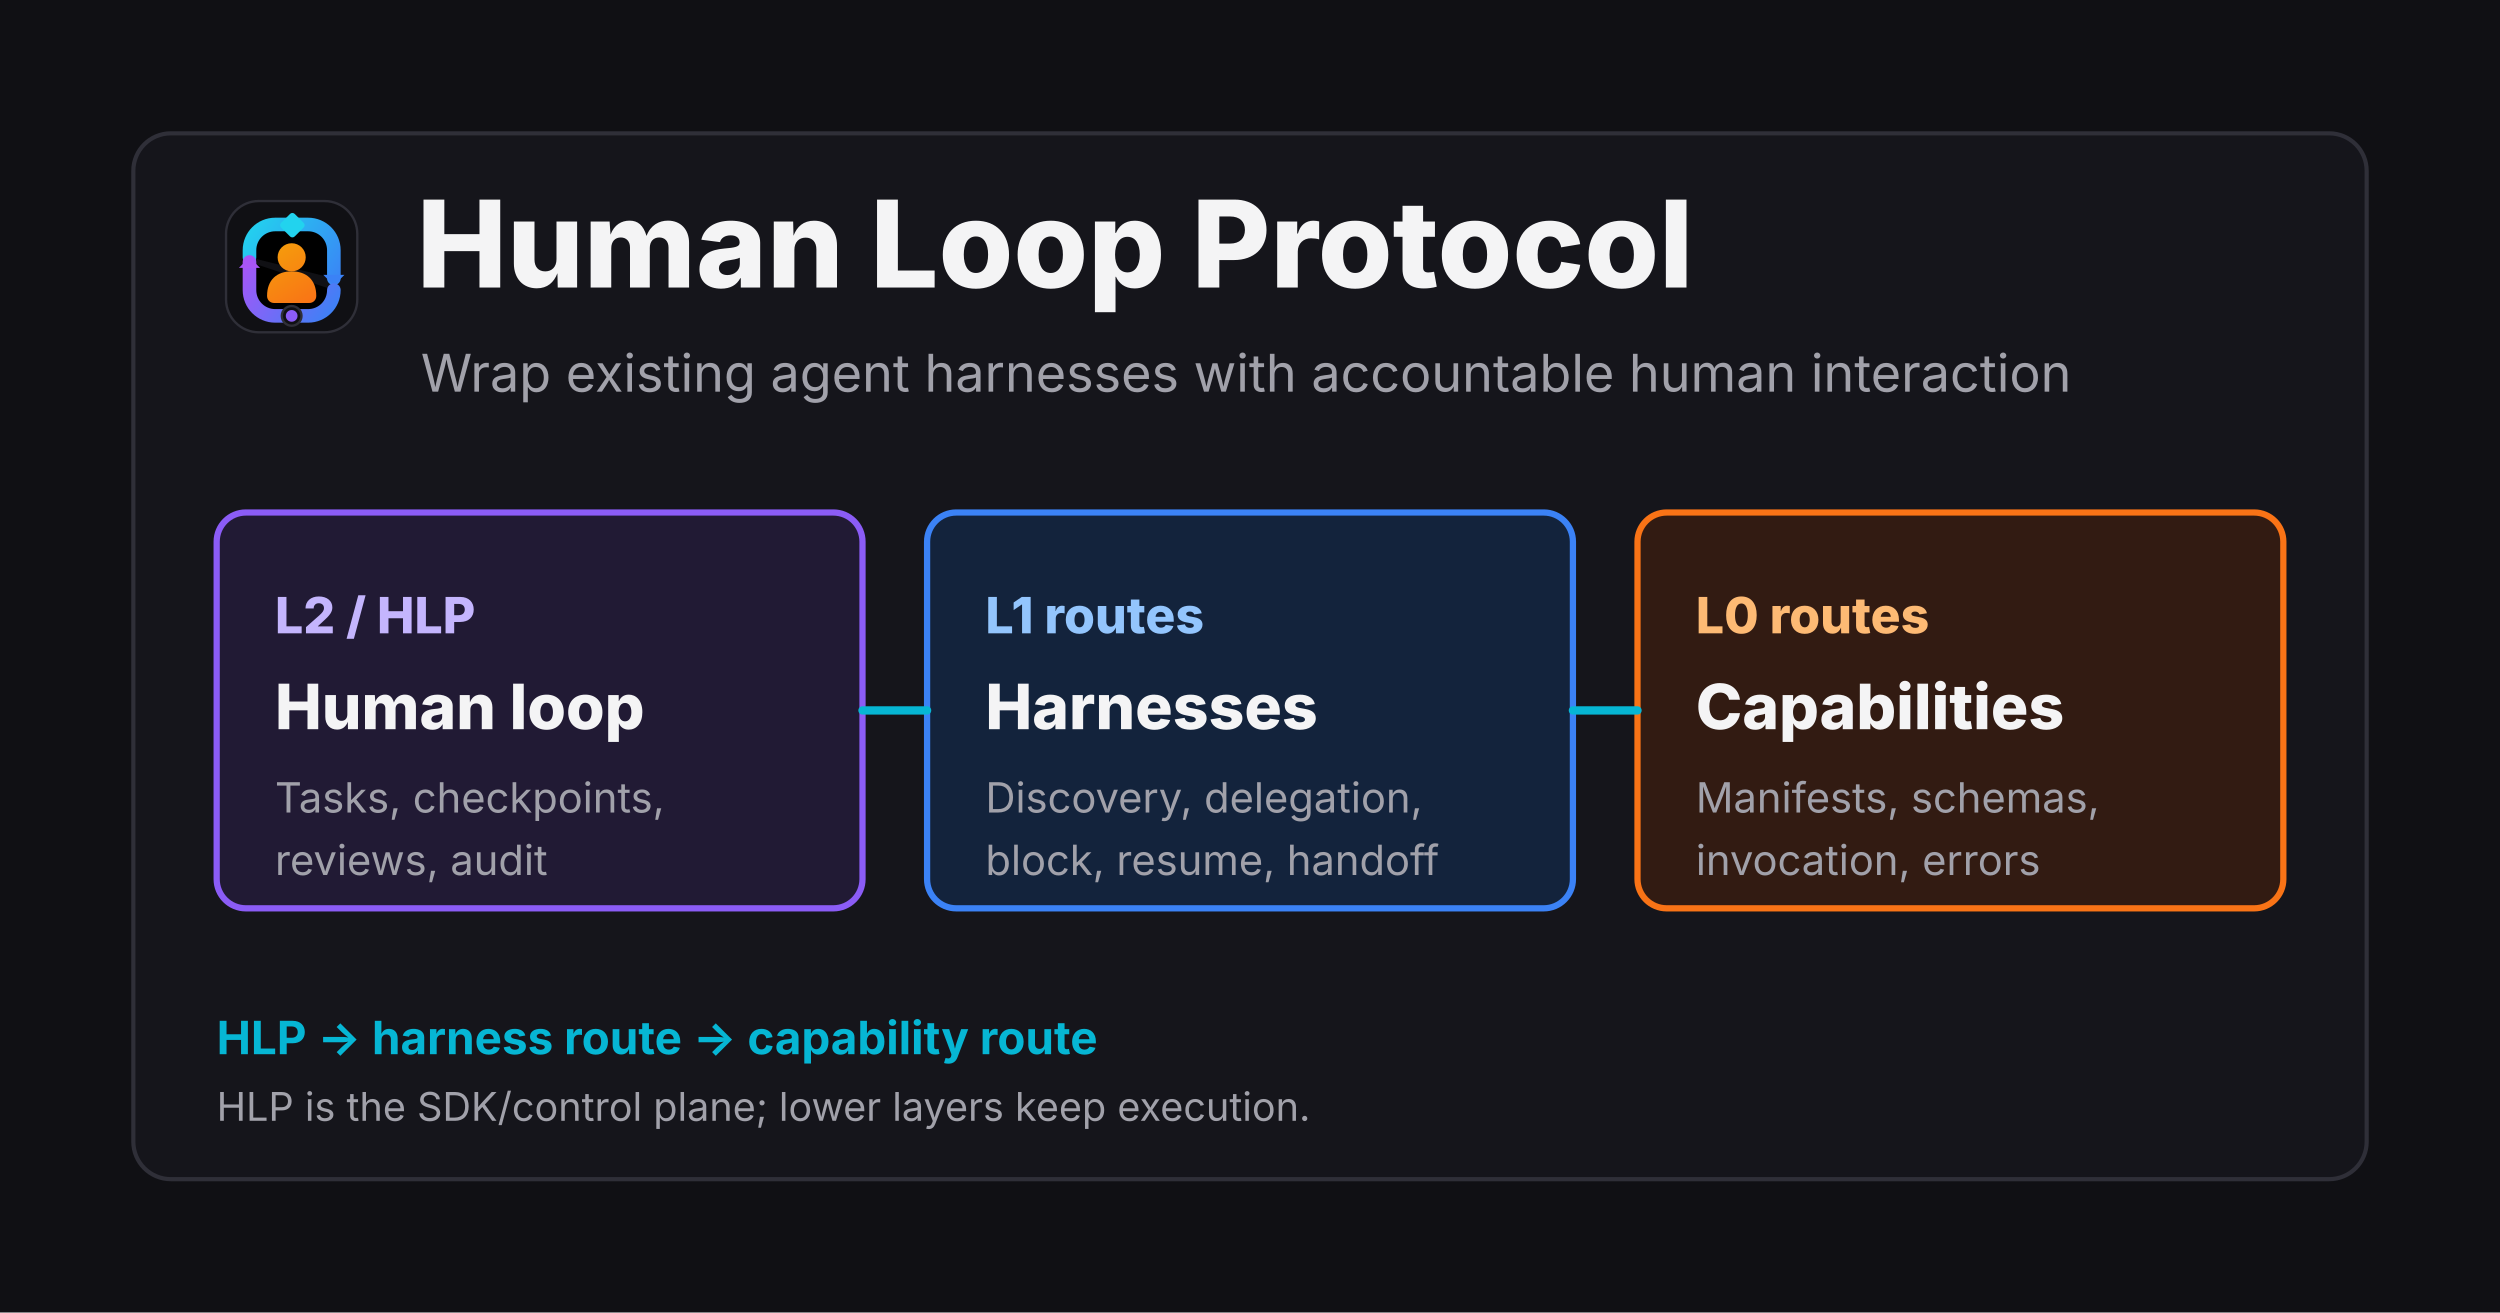
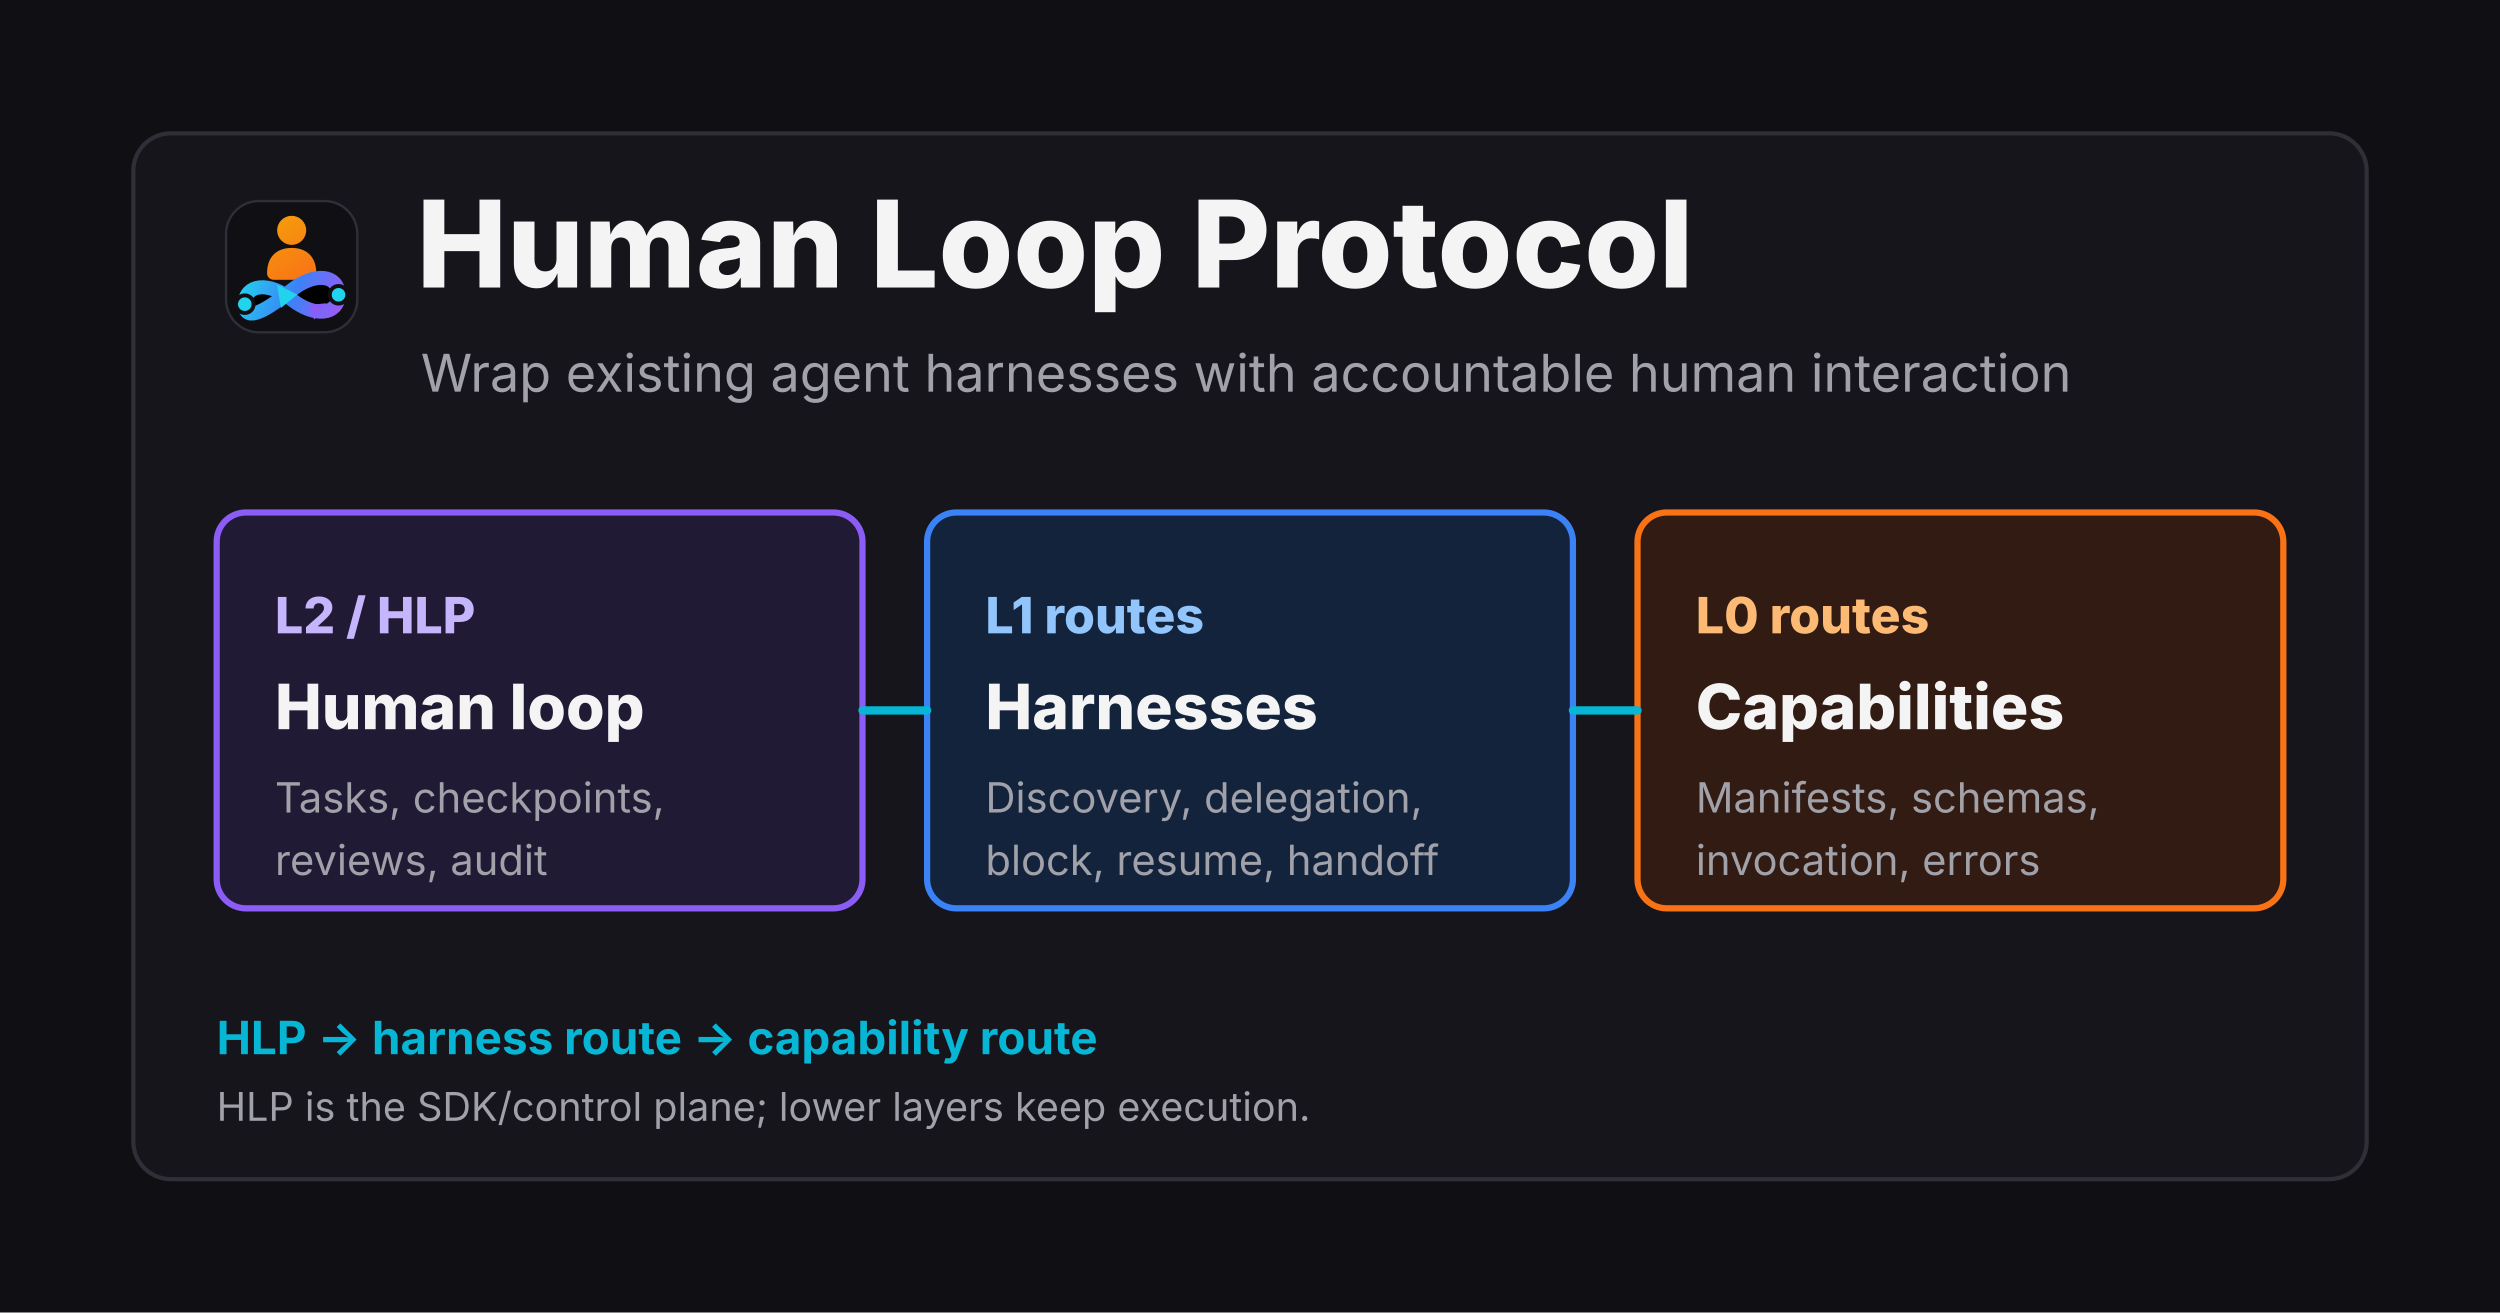
<svg xmlns="http://www.w3.org/2000/svg" width="1200" height="630" viewBox="0 0 1200 630" role="img" aria-labelledby="title desc">
  <defs>
-     <linearGradient id="og-top" x1="13" y1="14" x2="52" y2="41" gradientUnits="userSpaceOnUse">
+     <linearGradient id="og-loop" x1="10" y1="37" x2="54" y2="55" gradientUnits="userSpaceOnUse">
      <stop stop-color="#22D3EE" />
-       <stop offset="1" stop-color="#3B82F6" />
+       <stop offset="0.5" stop-color="#3B82F6" />
+       <stop offset="1" stop-color="#A855F7" />
    </linearGradient>
-     <linearGradient id="og-bottom" x1="13" y1="28" x2="50" y2="53" gradientUnits="userSpaceOnUse">
-       <stop stop-color="#A855F7" />
-       <stop offset="1" stop-color="#3B82F6" />
-     </linearGradient>
-     <linearGradient id="og-human" x1="24" y1="22" x2="40" y2="48" gradientUnits="userSpaceOnUse">
+     <linearGradient id="og-human" x1="24" y1="10" x2="40" y2="37" gradientUnits="userSpaceOnUse">
      <stop stop-color="#F59E0B" />
      <stop offset="1" stop-color="#F97316" />
    </linearGradient>
  </defs>
  <rect width="1200" height="630" fill="#101014" />
  <rect x="64" y="64" width="1072" height="502" rx="18" fill="#15151b" stroke="#2f2f38" stroke-width="2" />
  <g transform="translate(104 92) scale(1.125)">
    <rect x="4" y="4" width="56" height="56" rx="14" fill="#101014" stroke="#2F2F38" stroke-width="1" />
-     <path d="M14 28V25C14 18.9 18.9 14 25 14H39C45.1 14 50 18.9 50 25V37" stroke="url(#og-top)" stroke-width="5.8" stroke-linecap="round" stroke-linejoin="round" />
-     <path d="M50 40L45.5 35.5H54.5L50 40Z" fill="#3B82F6" />
-     <path d="M50 42C50 48.1 45.1 53 39 53H25C18.9 53 14 48.1 14 42V30" stroke="url(#og-bottom)" stroke-width="5.8" stroke-linecap="round" stroke-linejoin="round" />
-     <path d="M14 28L9.5 32.5H18.5L14 28Z" fill="#A855F7" />
-     <rect x="28.2" y="10.2" width="8.2" height="8.2" rx="1.4" transform="rotate(45 32.3 14.3)" fill="#22D3EE" />
-     <circle cx="32" cy="28" r="6" fill="url(#og-human)" />
-     <path d="M21.5 44.5C21.5 37.5 25.8 34 32 34C38.2 34 42.5 37.5 42.5 44.5C42.5 46.2 41.2 47.5 39.5 47.5H24.5C22.8 47.5 21.5 46.2 21.5 44.5Z" fill="url(#og-human)" />
-     <circle cx="32" cy="53" r="4.2" fill="#101014" stroke="#2F2F38" stroke-width="1" />
-     <circle cx="32" cy="53" r="2.5" fill="#8B5CF6" />
+     <circle cx="32" cy="16.5" r="6.2" fill="url(#og-human)" />
+     <path d="M21.5 34.8C21.5 27.6 25.8 24 32 24C38.2 24 42.5 27.6 42.5 34.8C42.5 36.4 41.2 37.6 39.6 37.6H24.4C22.8 37.6 21.5 36.4 21.5 34.8Z" fill="url(#og-human)" />
+     <path d="M12 48C12 39.4 22.2 38.2 32 46C41.8 53.8 52 52.6 52 44C52 35.4 41.8 34.2 32 42C22.2 49.8 12 56.6 12 48Z" stroke="url(#og-loop)" stroke-width="6" stroke-linecap="round" stroke-linejoin="round" />
+     <path d="M25.7 39.6L34.4 43.9L27.4 49.6Z" fill="#22D3EE" />
+     <path d="M39.1 48.4L46.8 47.6L41.6 54.6Z" fill="#8B5CF6" />
+     <circle cx="12" cy="48" r="4.6" fill="#101014" />
+     <circle cx="12" cy="48" r="2.9" fill="#22D3EE" />
+     <circle cx="52" cy="44" r="4.6" fill="#101014" />
+     <circle cx="52" cy="44" r="2.9" fill="#22D3EE" />
  </g>
  <text x="200" y="138" fill="#f4f4f5" font-family="Inter, ui-sans-serif, system-ui, sans-serif" font-size="58" font-weight="760">Human Loop Protocol</text>
  <text x="202" y="188" fill="#a1a1aa" font-family="Inter, ui-sans-serif, system-ui, sans-serif" font-size="25">Wrap existing agent harnesses with accountable human interaction</text>
  <g transform="translate(104 246)">
    <rect width="310" height="190" rx="14" fill="#211a34" stroke="#8b5cf6" stroke-width="3" />
    <text x="28" y="58" fill="#c4b5fd" font-family="Inter, ui-sans-serif, system-ui, sans-serif" font-size="24" font-weight="760">L2 / HLP</text>
    <text x="28" y="104" fill="#f4f4f5" font-family="Inter, ui-sans-serif, system-ui, sans-serif" font-size="30" font-weight="760">Human loop</text>
    <text x="28" y="144" fill="#a1a1aa" font-family="Inter, ui-sans-serif, system-ui, sans-serif" font-size="20">Tasks, checkpoints,</text>
    <text x="28" y="174" fill="#a1a1aa" font-family="Inter, ui-sans-serif, system-ui, sans-serif" font-size="20">reviews, audit</text>
  </g>
  <g transform="translate(445 246)">
    <rect width="310" height="190" rx="14" fill="#13233c" stroke="#3b82f6" stroke-width="3" />
    <text x="28" y="58" fill="#93c5fd" font-family="Inter, ui-sans-serif, system-ui, sans-serif" font-size="24" font-weight="760">L1 routes</text>
    <text x="28" y="104" fill="#f4f4f5" font-family="Inter, ui-sans-serif, system-ui, sans-serif" font-size="30" font-weight="760">Harnesses</text>
    <text x="28" y="144" fill="#a1a1aa" font-family="Inter, ui-sans-serif, system-ui, sans-serif" font-size="20">Discovery, delegation,</text>
    <text x="28" y="174" fill="#a1a1aa" font-family="Inter, ui-sans-serif, system-ui, sans-serif" font-size="20">block, resume, handoff</text>
  </g>
  <g transform="translate(786 246)">
    <rect width="310" height="190" rx="14" fill="#321b12" stroke="#f97316" stroke-width="3" />
    <text x="28" y="58" fill="#fdba74" font-family="Inter, ui-sans-serif, system-ui, sans-serif" font-size="24" font-weight="760">L0 routes</text>
    <text x="28" y="104" fill="#f4f4f5" font-family="Inter, ui-sans-serif, system-ui, sans-serif" font-size="30" font-weight="760">Capabilities</text>
    <text x="28" y="144" fill="#a1a1aa" font-family="Inter, ui-sans-serif, system-ui, sans-serif" font-size="20">Manifests, schemas,</text>
    <text x="28" y="174" fill="#a1a1aa" font-family="Inter, ui-sans-serif, system-ui, sans-serif" font-size="20">invocation, errors</text>
  </g>
  <path d="M414 341H445" stroke="#06b6d4" stroke-width="4" stroke-linecap="round" />
  <path d="M755 341H786" stroke="#06b6d4" stroke-width="4" stroke-linecap="round" />
  <text x="104" y="506" fill="#06b6d4" font-family="Inter, ui-sans-serif, system-ui, sans-serif" font-size="22" font-weight="700">HLP -&gt; harness route -&gt; capability route</text>
  <text x="104" y="538" fill="#a1a1aa" font-family="Inter, ui-sans-serif, system-ui, sans-serif" font-size="19">HLP is the SDK/control plane; lower layers keep execution.</text>
</svg>
